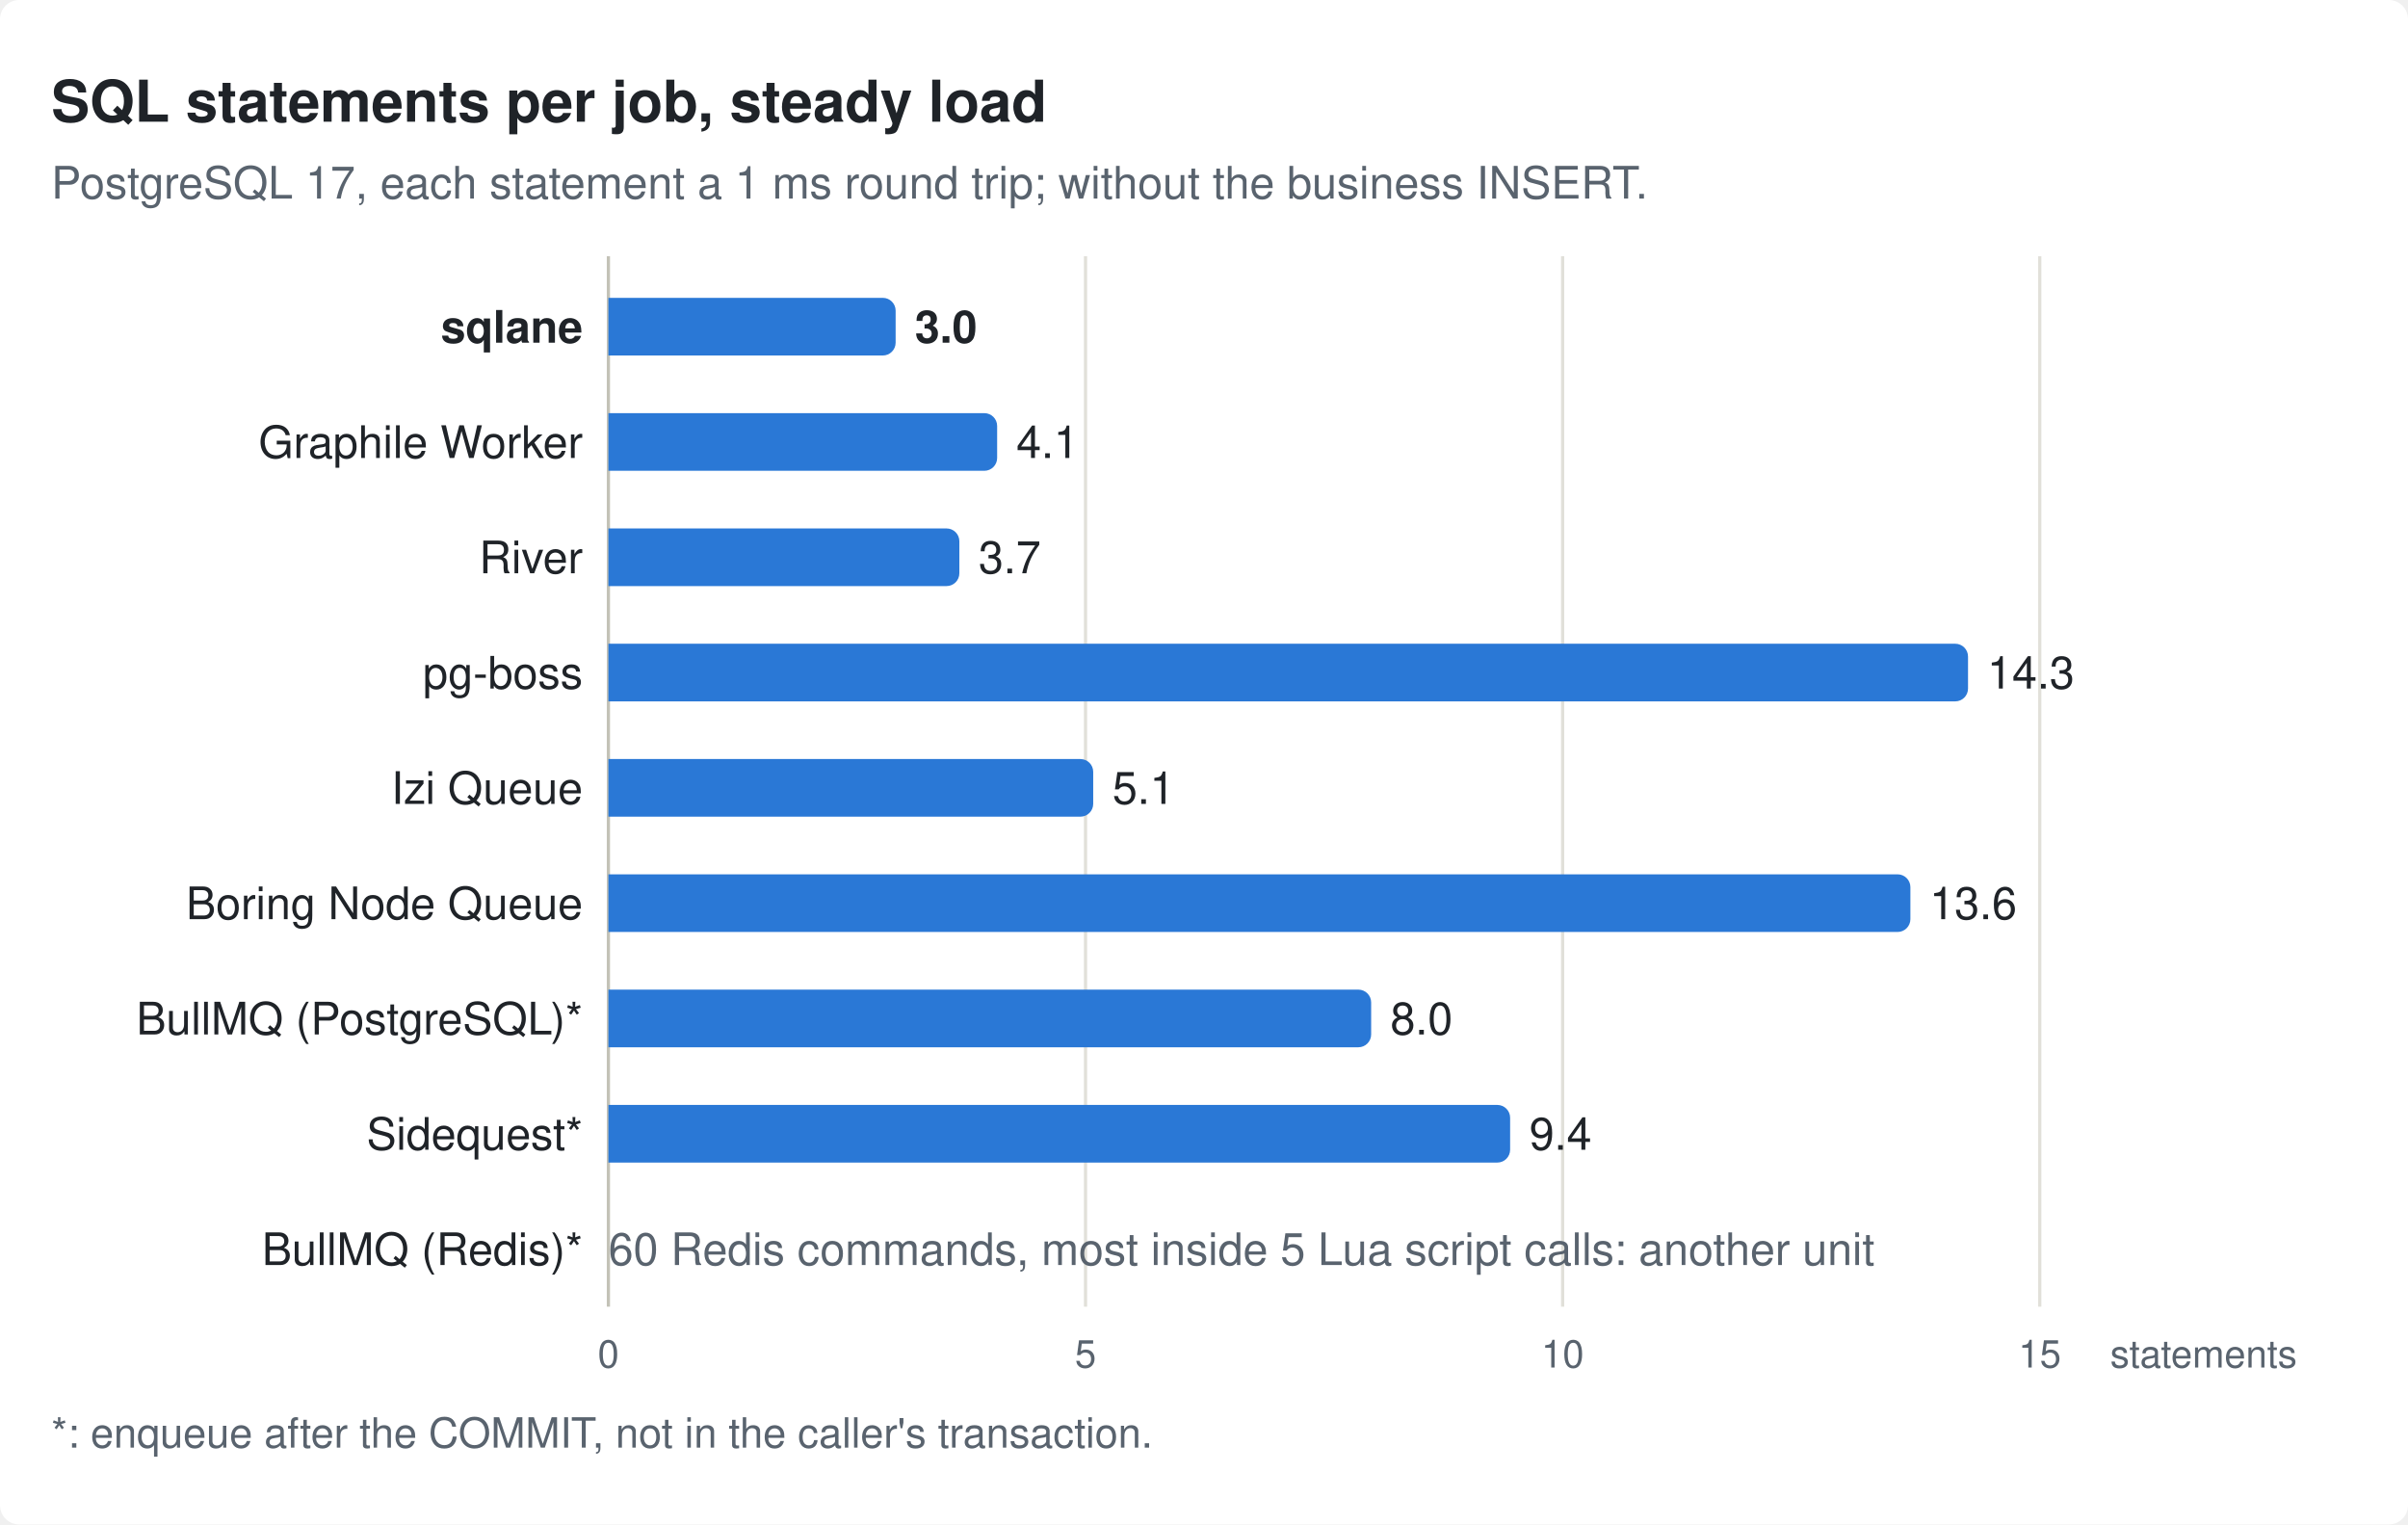
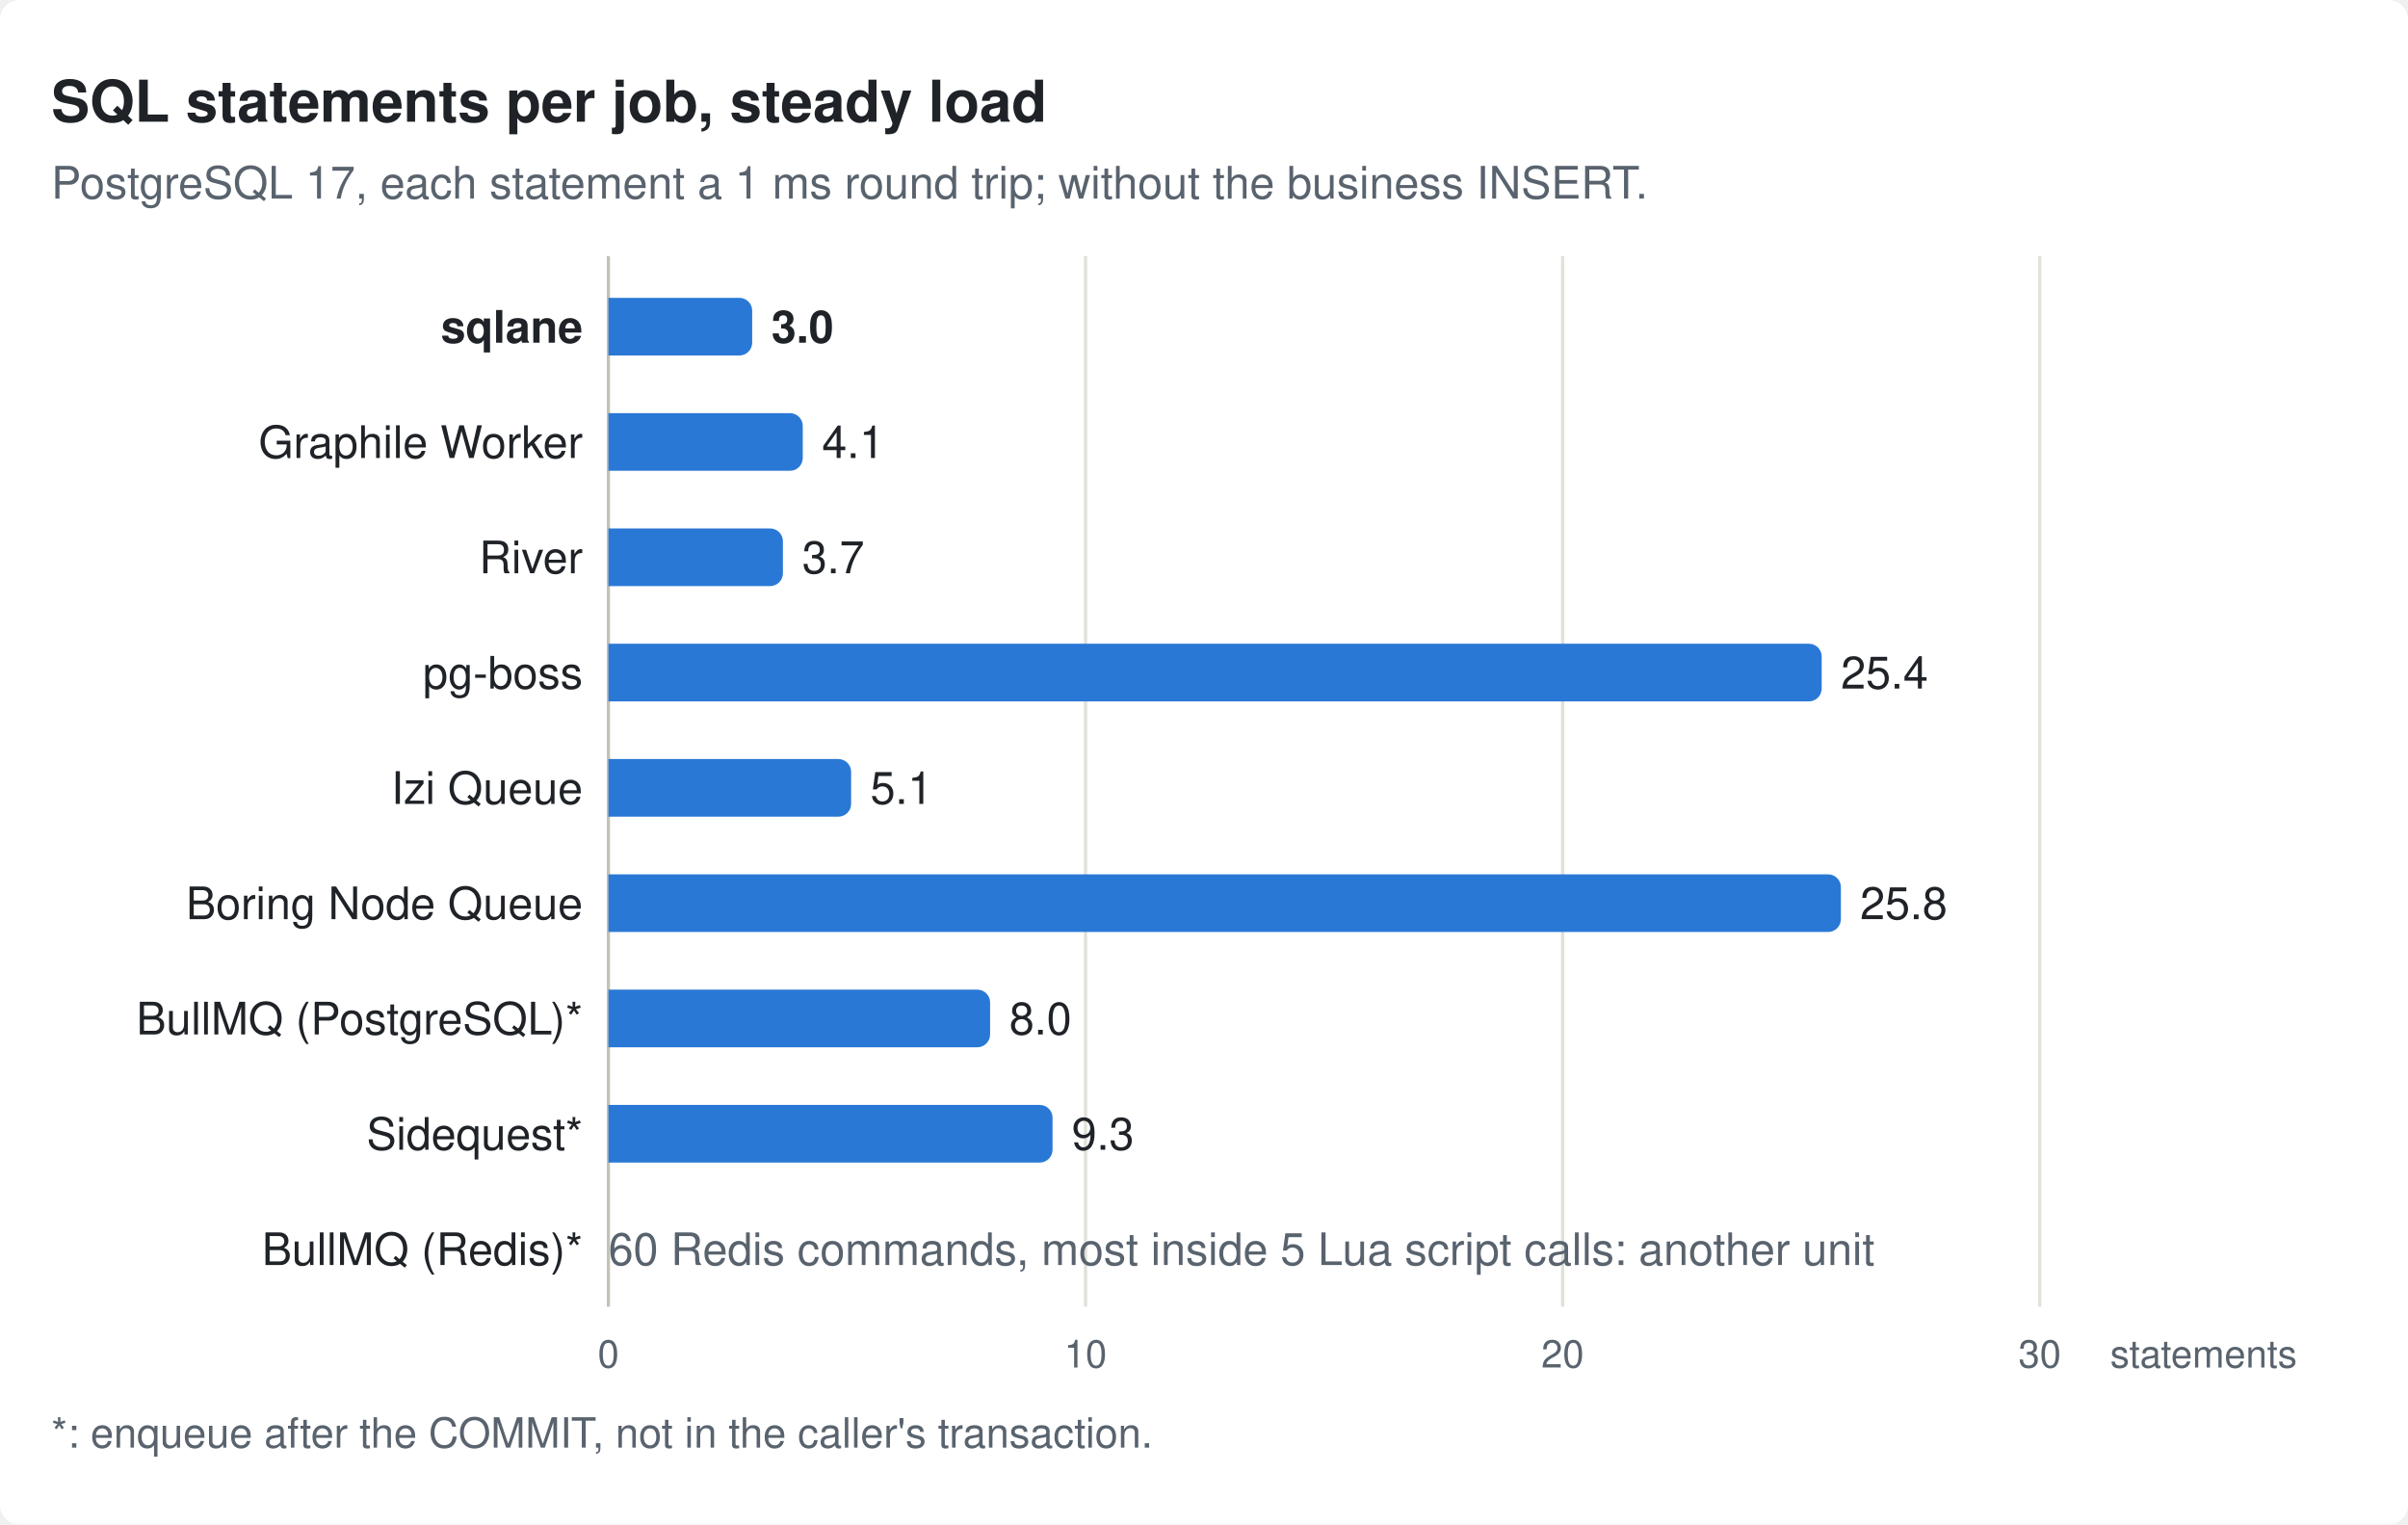
<svg xmlns="http://www.w3.org/2000/svg" width="752" height="476" viewBox="0 0 752 476" font-family="-apple-system, BlinkMacSystemFont, 'Segoe UI', Helvetica, Arial, sans-serif" role="img" aria-label="SQL statements per job, steady load">
  <rect width="752" height="476" rx="6" fill="#ffffff" />
  <g transform="translate(16 16)">
    <text x="0" y="22" font-size="18" font-weight="600" fill="#1f2328">SQL statements per job, steady load</text>
    <text x="0" y="46" font-size="14" fill="#59636e">PostgreSQL 17, each statement a 1 ms round trip; without the business INSERT.</text>
    <line x1="174.0" y1="64" x2="174.0" y2="392" stroke="#c3c2b7" />
    <text x="174.0" y="411" font-size="12" fill="#59636e" text-anchor="middle">0</text>
    <line x1="323.0" y1="64" x2="323.0" y2="392" stroke="#e1e0d9" />
-     <text x="323.0" y="411" font-size="12" fill="#59636e" text-anchor="middle">5</text>
+     <text x="323.0" y="411" font-size="12" fill="#59636e" text-anchor="middle">10</text>
    <line x1="472.0" y1="64" x2="472.0" y2="392" stroke="#e1e0d9" />
-     <text x="472.0" y="411" font-size="12" fill="#59636e" text-anchor="middle">10</text>
+     <text x="472.0" y="411" font-size="12" fill="#59636e" text-anchor="middle">20</text>
    <line x1="621.0" y1="64" x2="621.0" y2="392" stroke="#e1e0d9" />
-     <text x="621.0" y="411" font-size="12" fill="#59636e" text-anchor="middle">15</text>
+     <text x="621.0" y="411" font-size="12" fill="#59636e" text-anchor="middle">30</text>
    <text x="643" y="411" font-size="12" fill="#59636e">statements</text>
    <text x="0" y="436" font-size="13" fill="#59636e">*: enqueue after the COMMIT, not in the caller's transaction.</text>
    <text x="166" y="91" font-size="14" fill="#1f2328" text-anchor="end" font-weight="600">sqlane</text>
-     <path d="M174,77H259.7A4,4 0 0 1 263.7,81V91A4,4 0 0 1 259.7,95H174Z" fill="#2a78d6" />
-     <text x="269.7" y="91" font-size="14" fill="#1f2328" font-weight="600">3.0</text>
+     <path d="M174,77H214.9A4,4 0 0 1 218.9,81V91A4,4 0 0 1 214.9,95H174Z" fill="#2a78d6" />
+     <text x="224.9" y="91" font-size="14" fill="#1f2328" font-weight="600">3.0</text>
    <text x="166" y="127" font-size="14" fill="#1f2328" text-anchor="end">Graphile Worker</text>
-     <path d="M174,113H291.4A4,4 0 0 1 295.4,117V127A4,4 0 0 1 291.4,131H174Z" fill="#2a78d6" />
-     <text x="301.4" y="127" font-size="14" fill="#1f2328">4.1</text>
+     <path d="M174,113H230.7A4,4 0 0 1 234.7,117V127A4,4 0 0 1 230.7,131H174Z" fill="#2a78d6" />
+     <text x="240.7" y="127" font-size="14" fill="#1f2328">4.1</text>
    <text x="166" y="163" font-size="14" fill="#1f2328" text-anchor="end">River</text>
-     <path d="M174,149H279.6A4,4 0 0 1 283.6,153V163A4,4 0 0 1 279.6,167H174Z" fill="#2a78d6" />
-     <text x="289.6" y="163" font-size="14" fill="#1f2328">3.7</text>
+     <path d="M174,149H224.5A4,4 0 0 1 228.5,153V163A4,4 0 0 1 224.5,167H174Z" fill="#2a78d6" />
+     <text x="234.5" y="163" font-size="14" fill="#1f2328">3.7</text>
    <text x="166" y="199" font-size="14" fill="#1f2328" text-anchor="end">pg-boss</text>
-     <path d="M174,185H594.6A4,4 0 0 1 598.6,189V199A4,4 0 0 1 594.6,203H174Z" fill="#2a78d6" />
-     <text x="604.6" y="199" font-size="14" fill="#1f2328">14.3</text>
+     <path d="M174,185H548.9A4,4 0 0 1 552.9,189V199A4,4 0 0 1 548.9,203H174Z" fill="#2a78d6" />
+     <text x="558.9" y="199" font-size="14" fill="#1f2328">25.4</text>
    <text x="166" y="235" font-size="14" fill="#1f2328" text-anchor="end">Izi Queue</text>
-     <path d="M174,221H321.4A4,4 0 0 1 325.4,225V235A4,4 0 0 1 321.4,239H174Z" fill="#2a78d6" />
-     <text x="331.4" y="235" font-size="14" fill="#1f2328">5.1</text>
+     <path d="M174,221H245.8A4,4 0 0 1 249.8,225V235A4,4 0 0 1 245.8,239H174Z" fill="#2a78d6" />
+     <text x="255.8" y="235" font-size="14" fill="#1f2328">5.1</text>
    <text x="166" y="271" font-size="14" fill="#1f2328" text-anchor="end">Boring Node Queue</text>
-     <path d="M174,257H576.6A4,4 0 0 1 580.6,261V271A4,4 0 0 1 576.6,275H174Z" fill="#2a78d6" />
-     <text x="586.6" y="271" font-size="14" fill="#1f2328">13.6</text>
+     <path d="M174,257H554.9A4,4 0 0 1 558.9,261V271A4,4 0 0 1 554.9,275H174Z" fill="#2a78d6" />
+     <text x="564.9" y="271" font-size="14" fill="#1f2328">25.8</text>
    <text x="166" y="307" font-size="14" fill="#1f2328" text-anchor="end">BullMQ (PostgreSQL)*</text>
-     <path d="M174,293H408.2A4,4 0 0 1 412.2,297V307A4,4 0 0 1 408.2,311H174Z" fill="#2a78d6" />
-     <text x="418.2" y="307" font-size="14" fill="#1f2328">8.0</text>
+     <path d="M174,293H289.2A4,4 0 0 1 293.2,297V307A4,4 0 0 1 289.2,311H174Z" fill="#2a78d6" />
+     <text x="299.2" y="307" font-size="14" fill="#1f2328">8.0</text>
    <text x="166" y="343" font-size="14" fill="#1f2328" text-anchor="end">Sidequest*</text>
-     <path d="M174,329H451.6A4,4 0 0 1 455.6,333V343A4,4 0 0 1 451.6,347H174Z" fill="#2a78d6" />
-     <text x="461.6" y="343" font-size="14" fill="#1f2328">9.4</text>
+     <path d="M174,329H308.7A4,4 0 0 1 312.7,333V343A4,4 0 0 1 308.7,347H174Z" fill="#2a78d6" />
+     <text x="318.7" y="343" font-size="14" fill="#1f2328">9.3</text>
    <text x="166" y="379" font-size="14" fill="#1f2328" text-anchor="end">BullMQ (Redis)*</text>
    <text x="174.0" y="379" font-size="14" fill="#59636e">60 Redis commands, most inside 5 Lua script calls: another unit</text>
  </g>
</svg>
